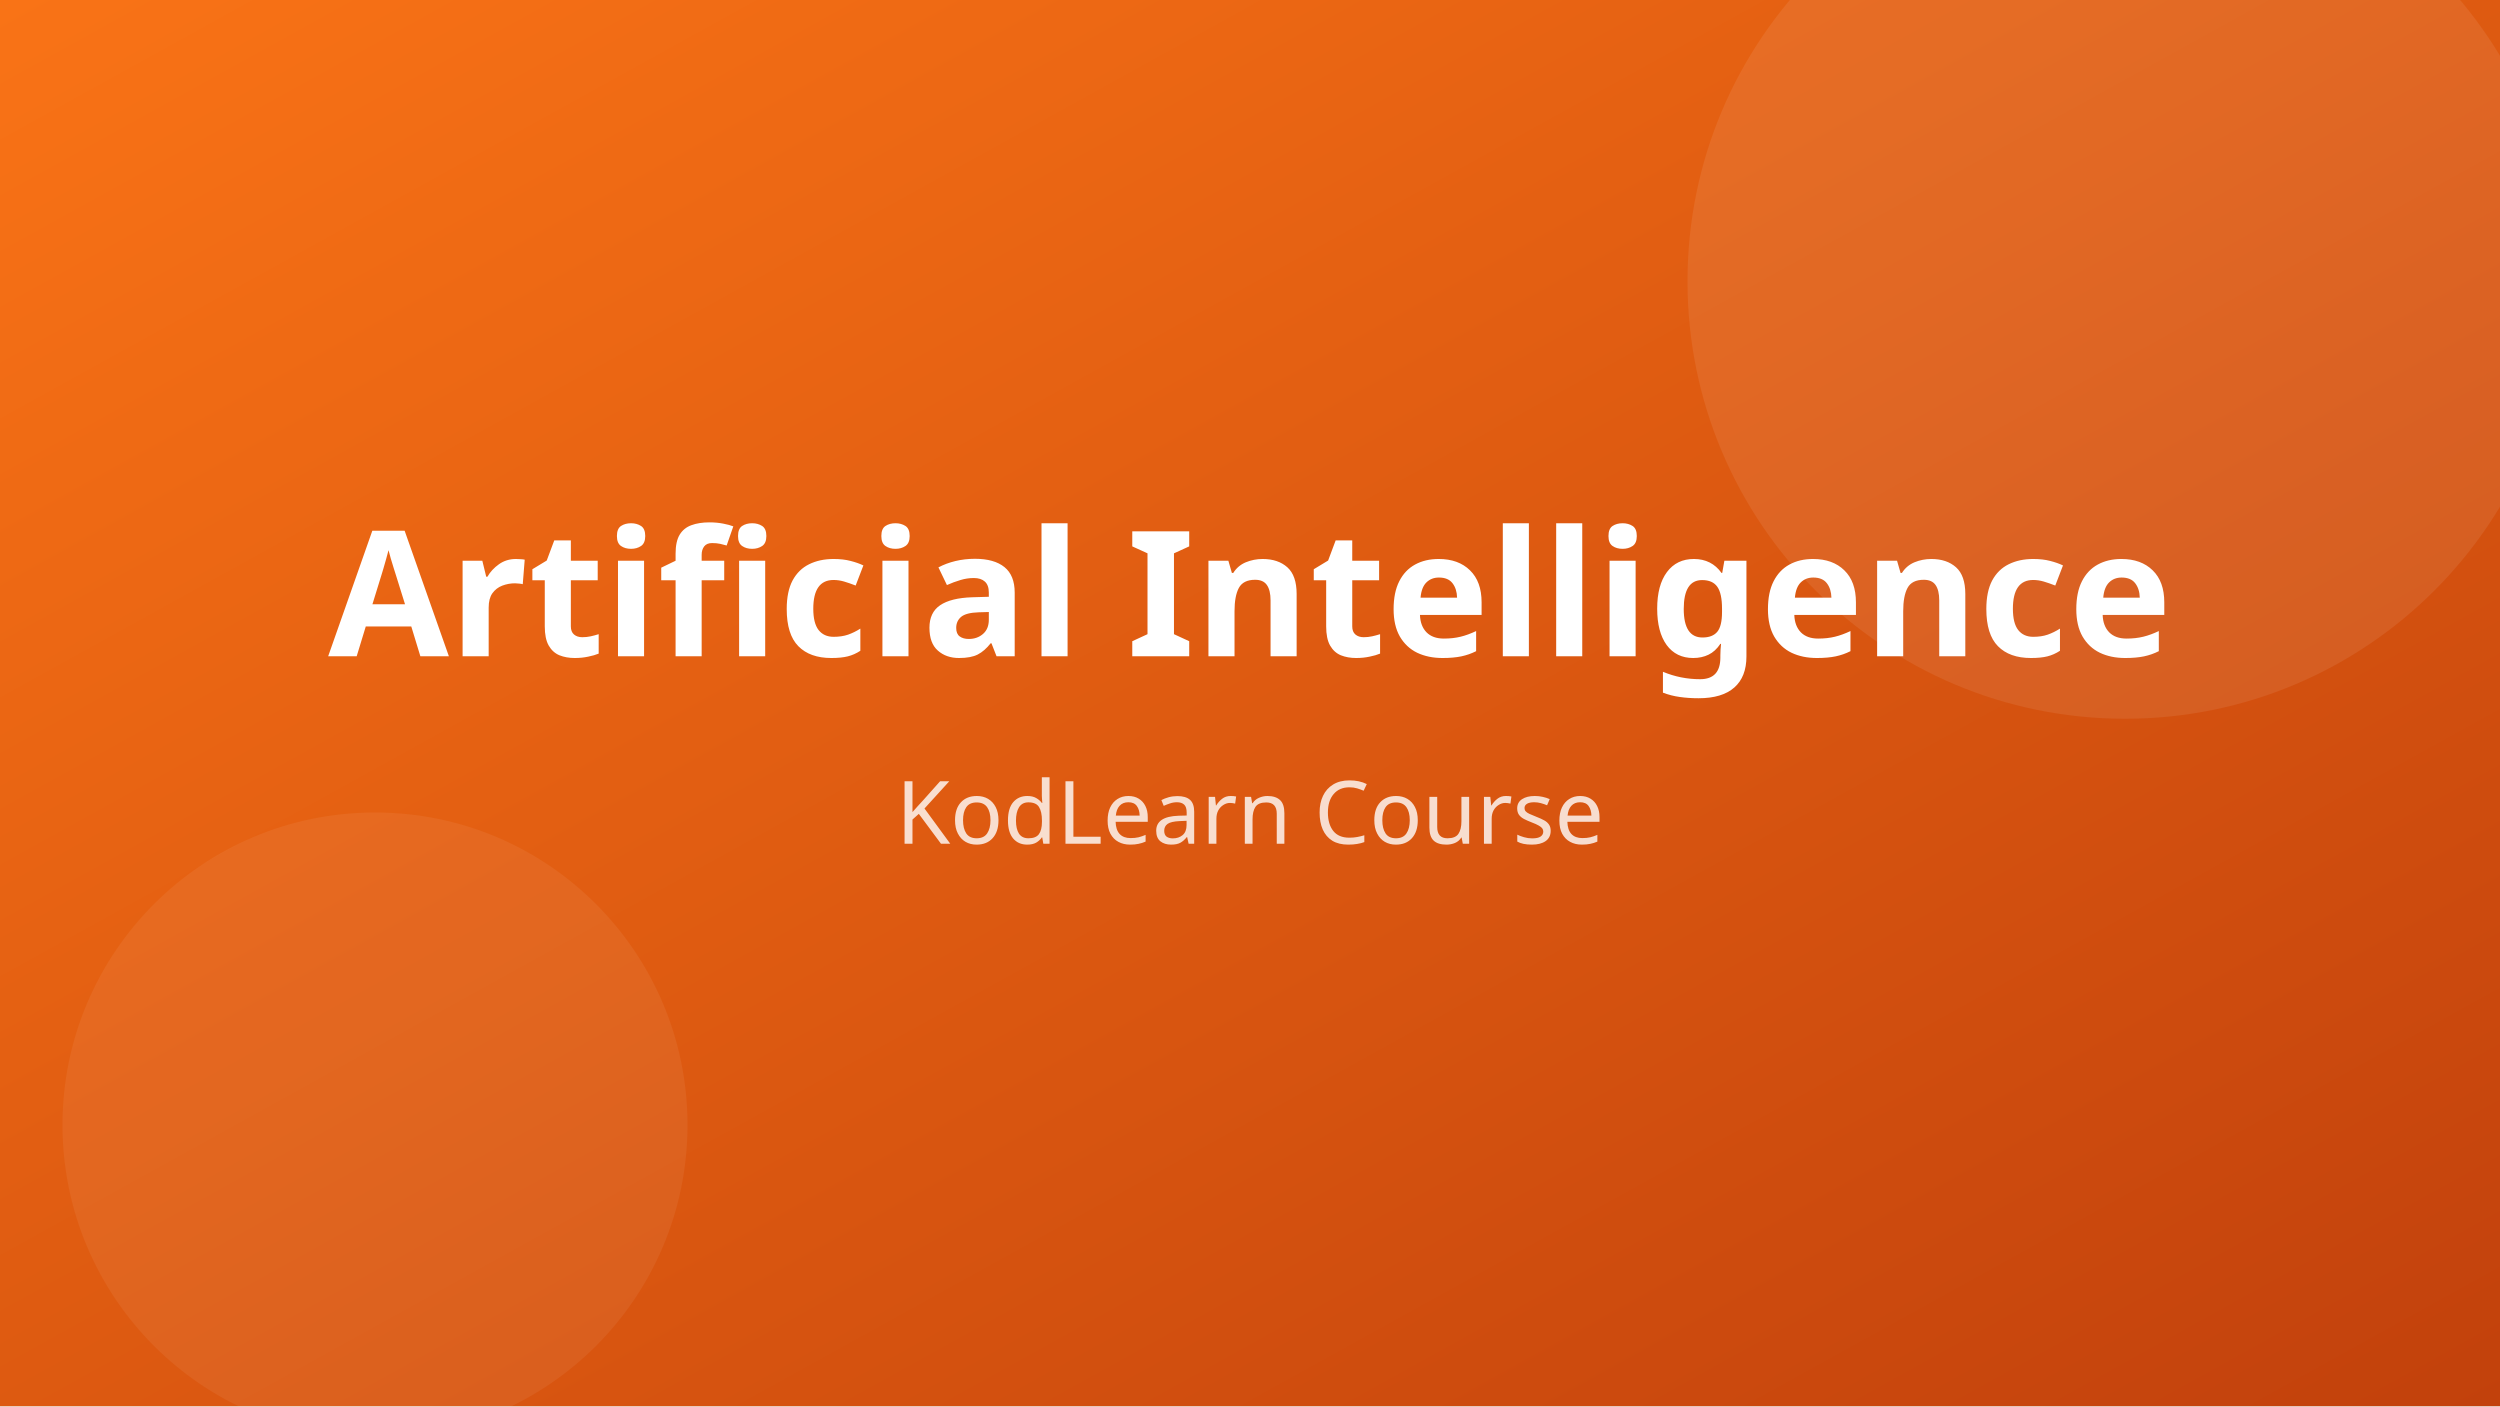
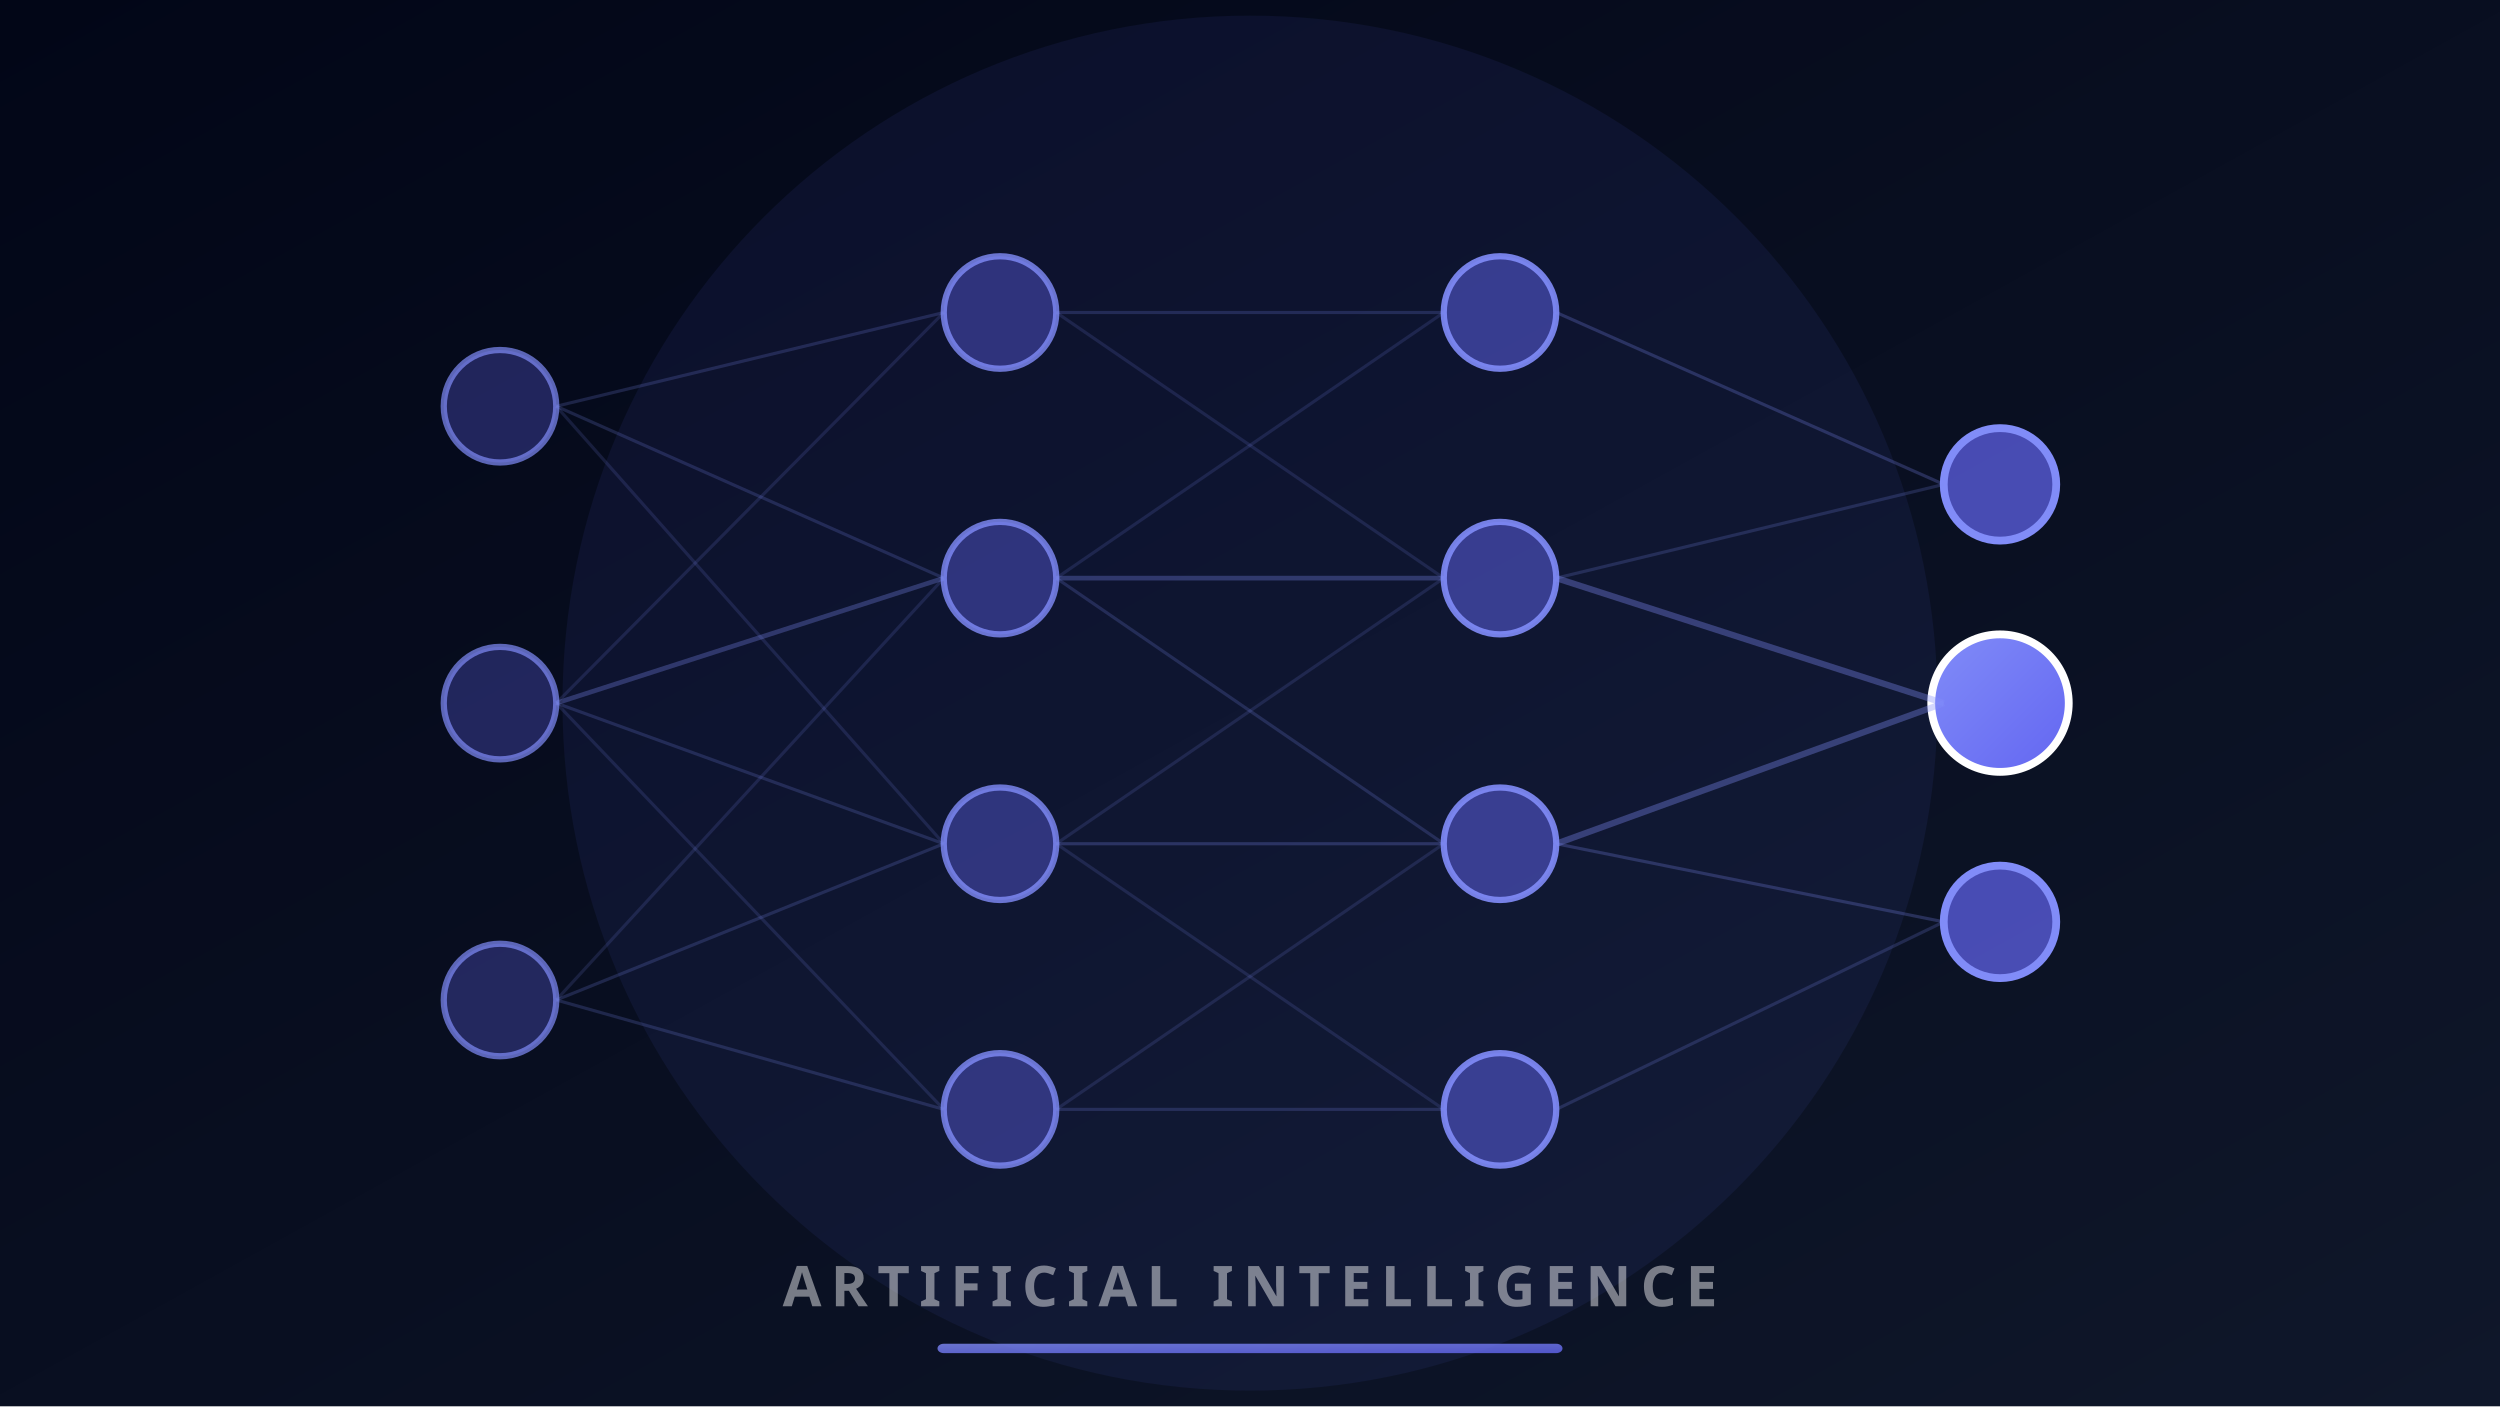
- <svg xmlns="http://www.w3.org/2000/svg" width="400" height="225" viewBox="0 0 400 225">
+ <svg xmlns="http://www.w3.org/2000/svg" viewBox="0 0 800 450">
  <defs>
    <linearGradient id="bg" x1="0%" y1="0%" x2="100%" y2="100%">
-       <stop offset="0%" stop-color="#f97316" />
-       <stop offset="100%" stop-color="#c2410c" />
+       <stop offset="0%" stop-color="#020617" />
+       <stop offset="100%" stop-color="#0f172a" />
+     </linearGradient>
+     <linearGradient id="blue" x1="0%" y1="0%" x2="100%" y2="100%">
+       <stop offset="0%" stop-color="#818cf8" />
+       <stop offset="100%" stop-color="#6366f1" />
    </linearGradient>
  </defs>
-   <rect width="400" height="225" fill="url(#bg)" />
-   <circle cx="340" cy="45" r="70" fill="rgba(255,255,255,0.08)" />
-   <circle cx="60" cy="180" r="50" fill="rgba(255,255,255,0.06)" />
-   <text x="200" y="105" font-family="system-ui,sans-serif" font-size="28" font-weight="700" fill="white" text-anchor="middle">Artificial Intelligence</text>
-   <text x="200" y="135" font-family="system-ui,sans-serif" font-size="14" font-weight="400" fill="rgba(255,255,255,0.8)" text-anchor="middle">KodLearn Course</text>
+   <rect width="800" height="450" fill="url(#bg)" />
+   <circle cx="400" cy="225" r="220" fill="rgba(99,102,241,0.08)" />
+   <circle cx="160" cy="130" r="18" fill="rgba(99,102,241,0.3)" stroke="rgba(129,140,248,0.7)" stroke-width="2" />
+   <circle cx="160" cy="225" r="18" fill="rgba(99,102,241,0.3)" stroke="rgba(129,140,248,0.7)" stroke-width="2" />
+   <circle cx="160" cy="320" r="18" fill="rgba(99,102,241,0.3)" stroke="rgba(129,140,248,0.7)" stroke-width="2" />
+   <circle cx="320" cy="100" r="18" fill="rgba(99,102,241,0.4)" stroke="rgba(129,140,248,0.8)" stroke-width="2" />
+   <circle cx="320" cy="185" r="18" fill="rgba(99,102,241,0.4)" stroke="rgba(129,140,248,0.8)" stroke-width="2" />
+   <circle cx="320" cy="270" r="18" fill="rgba(99,102,241,0.4)" stroke="rgba(129,140,248,0.8)" stroke-width="2" />
+   <circle cx="320" cy="355" r="18" fill="rgba(99,102,241,0.4)" stroke="rgba(129,140,248,0.8)" stroke-width="2" />
+   <circle cx="480" cy="100" r="18" fill="rgba(99,102,241,0.5)" stroke="rgba(129,140,248,0.9)" stroke-width="2" />
+   <circle cx="480" cy="185" r="18" fill="rgba(99,102,241,0.5)" stroke="rgba(129,140,248,0.9)" stroke-width="2" />
+   <circle cx="480" cy="270" r="18" fill="rgba(99,102,241,0.5)" stroke="rgba(129,140,248,0.9)" stroke-width="2" />
+   <circle cx="480" cy="355" r="18" fill="rgba(99,102,241,0.5)" stroke="rgba(129,140,248,0.9)" stroke-width="2" />
+   <circle cx="640" cy="155" r="18" fill="rgba(99,102,241,0.7)" stroke="#818cf8" stroke-width="2.5" />
+   <circle cx="640" cy="225" r="22" fill="url(#blue)" stroke="white" stroke-width="2.5" />
+   <circle cx="640" cy="295" r="18" fill="rgba(99,102,241,0.7)" stroke="#818cf8" stroke-width="2.5" />
+   <line x1="178" y1="130" x2="302" y2="100" stroke="rgba(129,140,248,0.2)" stroke-width="1" />
+   <line x1="178" y1="130" x2="302" y2="185" stroke="rgba(129,140,248,0.2)" stroke-width="1" />
+   <line x1="178" y1="130" x2="302" y2="270" stroke="rgba(129,140,248,0.15)" stroke-width="1" />
+   <line x1="178" y1="225" x2="302" y2="100" stroke="rgba(129,140,248,0.15)" stroke-width="1" />
+   <line x1="178" y1="225" x2="302" y2="185" stroke="rgba(129,140,248,0.3)" stroke-width="1.5" />
+   <line x1="178" y1="225" x2="302" y2="270" stroke="rgba(129,140,248,0.2)" stroke-width="1" />
+   <line x1="178" y1="225" x2="302" y2="355" stroke="rgba(129,140,248,0.15)" stroke-width="1" />
+   <line x1="178" y1="320" x2="302" y2="185" stroke="rgba(129,140,248,0.15)" stroke-width="1" />
+   <line x1="178" y1="320" x2="302" y2="270" stroke="rgba(129,140,248,0.2)" stroke-width="1" />
+   <line x1="178" y1="320" x2="302" y2="355" stroke="rgba(129,140,248,0.2)" stroke-width="1" />
+   <line x1="338" y1="100" x2="462" y2="100" stroke="rgba(129,140,248,0.2)" stroke-width="1" />
+   <line x1="338" y1="100" x2="462" y2="185" stroke="rgba(129,140,248,0.15)" stroke-width="1" />
+   <line x1="338" y1="185" x2="462" y2="100" stroke="rgba(129,140,248,0.15)" stroke-width="1" />
+   <line x1="338" y1="185" x2="462" y2="185" stroke="rgba(129,140,248,0.3)" stroke-width="1.5" />
+   <line x1="338" y1="185" x2="462" y2="270" stroke="rgba(129,140,248,0.2)" stroke-width="1" />
+   <line x1="338" y1="270" x2="462" y2="185" stroke="rgba(129,140,248,0.15)" stroke-width="1" />
+   <line x1="338" y1="270" x2="462" y2="270" stroke="rgba(129,140,248,0.25)" stroke-width="1" />
+   <line x1="338" y1="270" x2="462" y2="355" stroke="rgba(129,140,248,0.15)" stroke-width="1" />
+   <line x1="338" y1="355" x2="462" y2="270" stroke="rgba(129,140,248,0.15)" stroke-width="1" />
+   <line x1="338" y1="355" x2="462" y2="355" stroke="rgba(129,140,248,0.2)" stroke-width="1" />
+   <line x1="498" y1="100" x2="622" y2="155" stroke="rgba(129,140,248,0.25)" stroke-width="1" />
+   <line x1="498" y1="185" x2="622" y2="155" stroke="rgba(129,140,248,0.2)" stroke-width="1" />
+   <line x1="498" y1="185" x2="622" y2="225" stroke="rgba(129,140,248,0.35)" stroke-width="2" />
+   <line x1="498" y1="270" x2="622" y2="225" stroke="rgba(129,140,248,0.35)" stroke-width="2" />
+   <line x1="498" y1="270" x2="622" y2="295" stroke="rgba(129,140,248,0.25)" stroke-width="1" />
+   <line x1="498" y1="355" x2="622" y2="295" stroke="rgba(129,140,248,0.2)" stroke-width="1" />
+   <text x="400" y="418" font-family="system-ui,sans-serif" font-size="18" font-weight="600" fill="rgba(255,255,255,0.45)" text-anchor="middle" letter-spacing="3">ARTIFICIAL INTELLIGENCE</text>
+   <rect x="300" y="430" width="200" height="3" rx="2" fill="url(#blue)" opacity="0.8" />
</svg>
